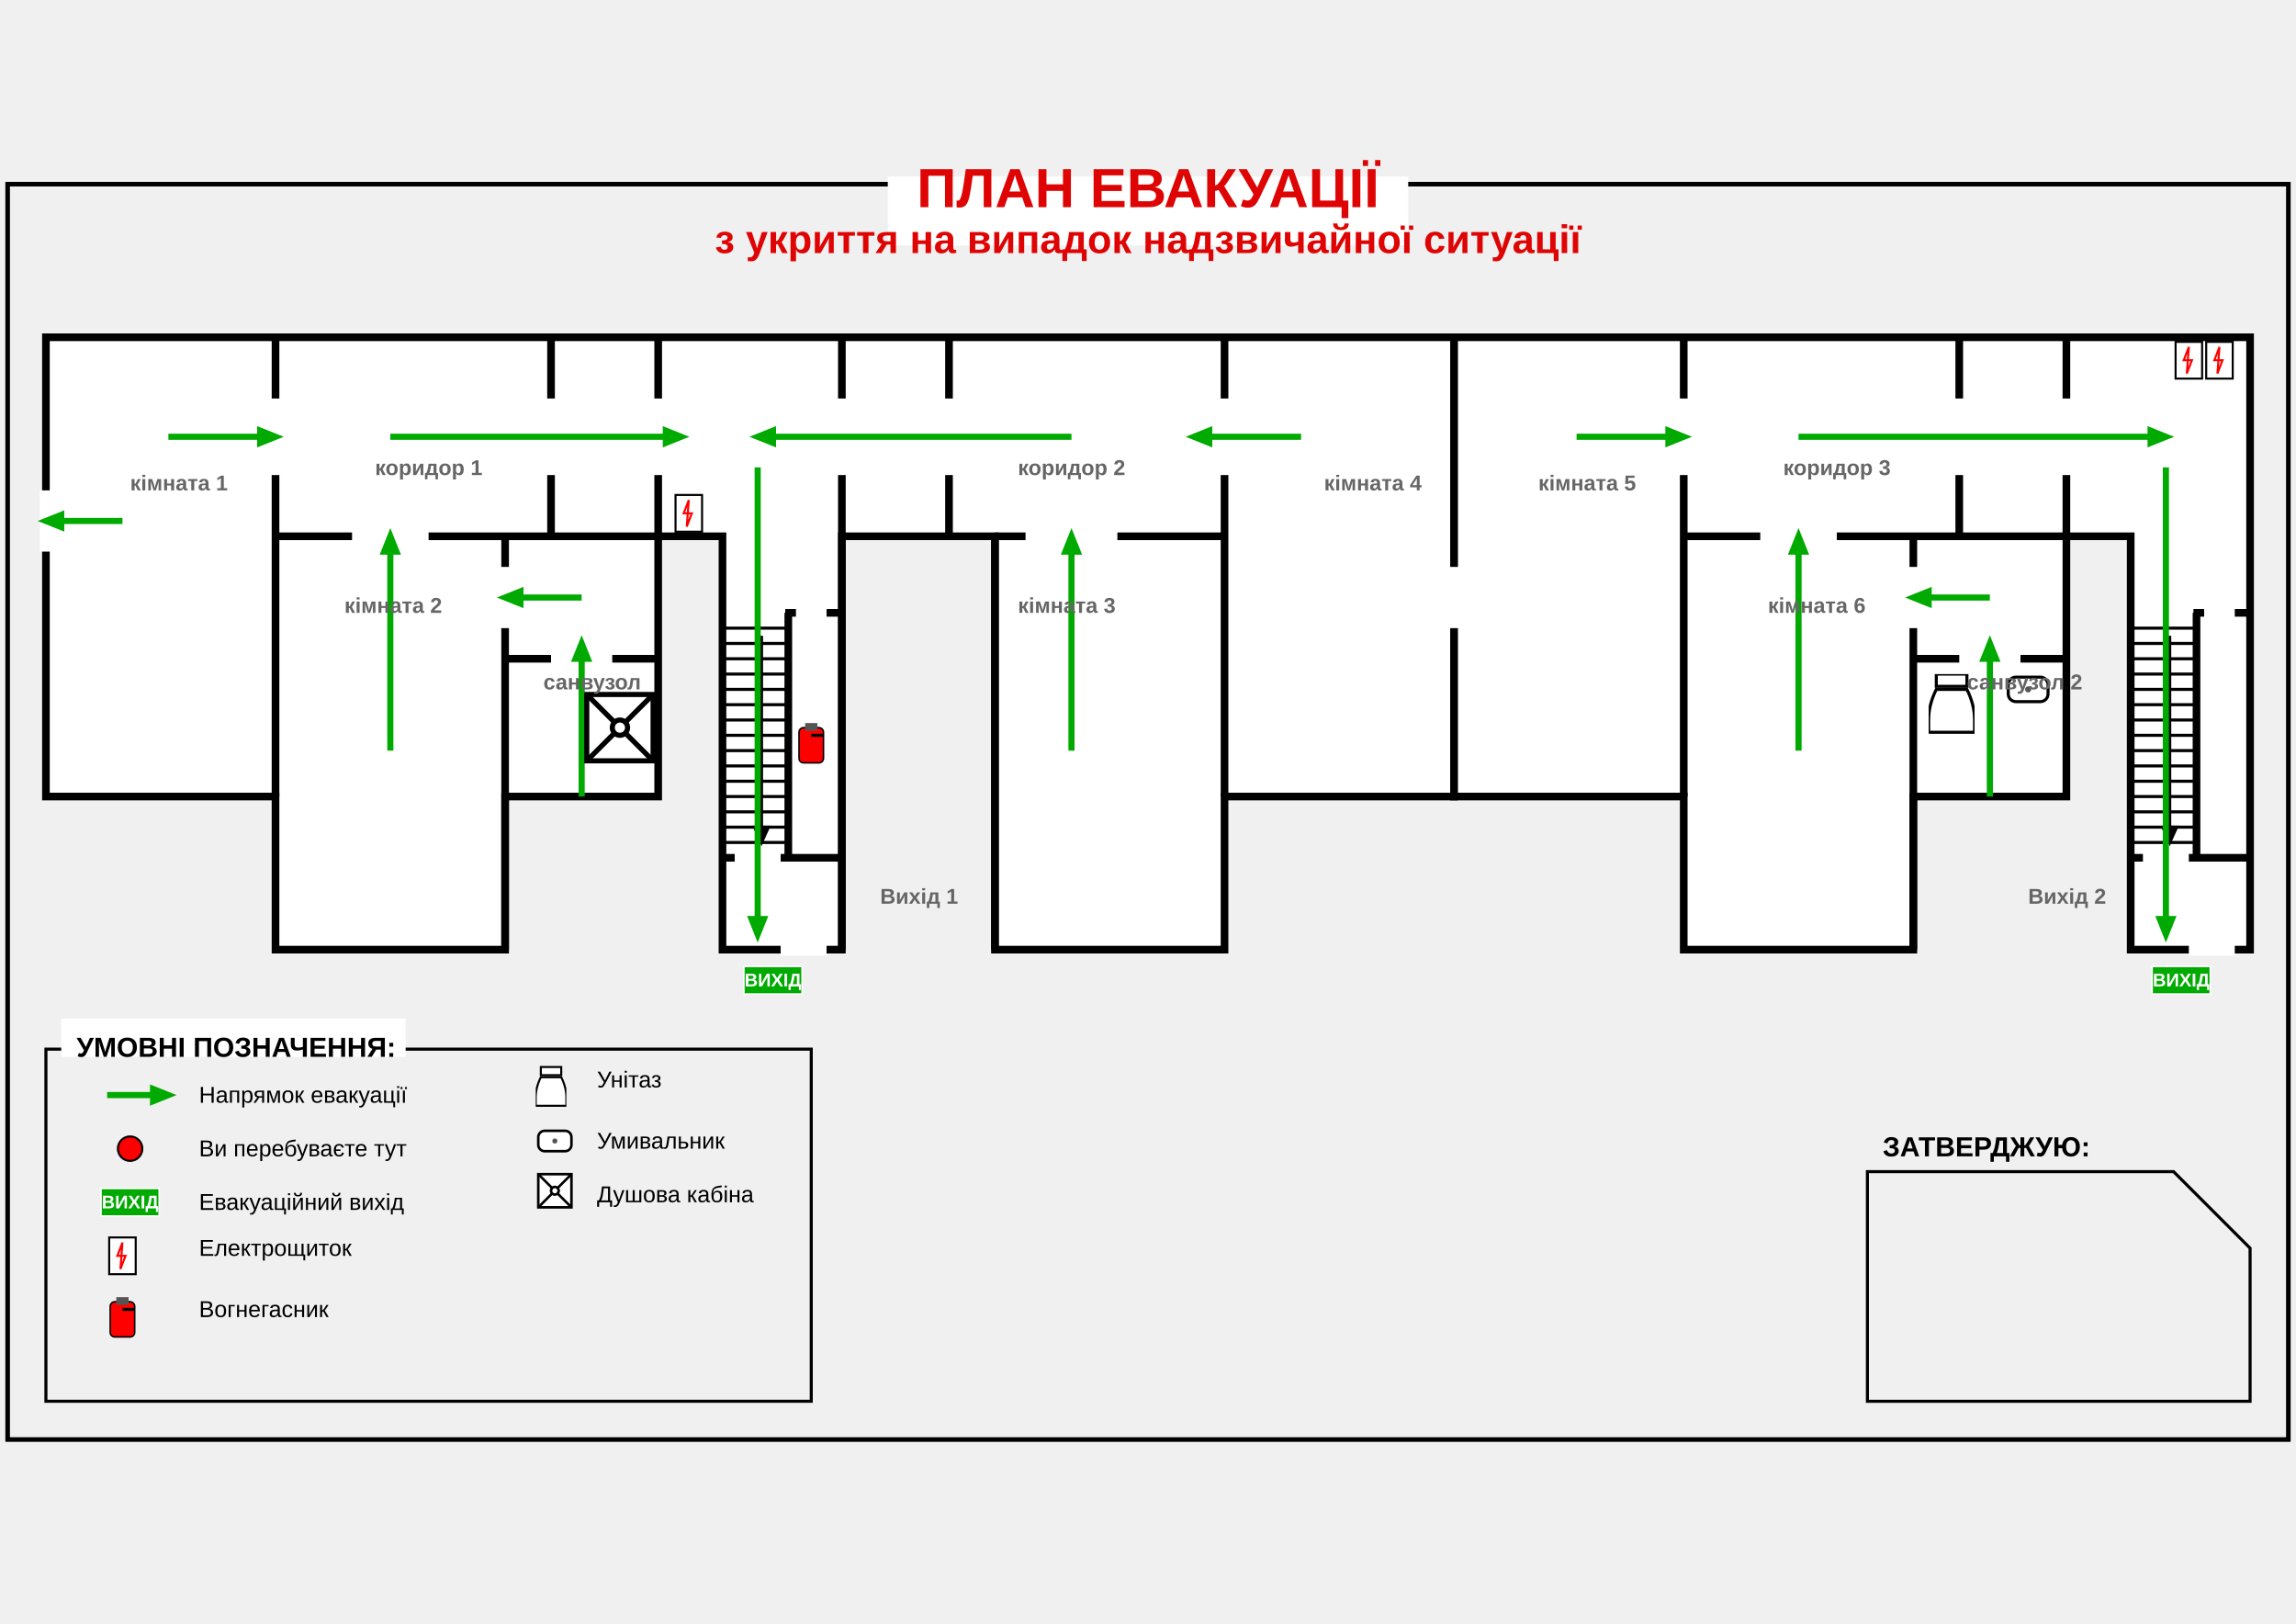
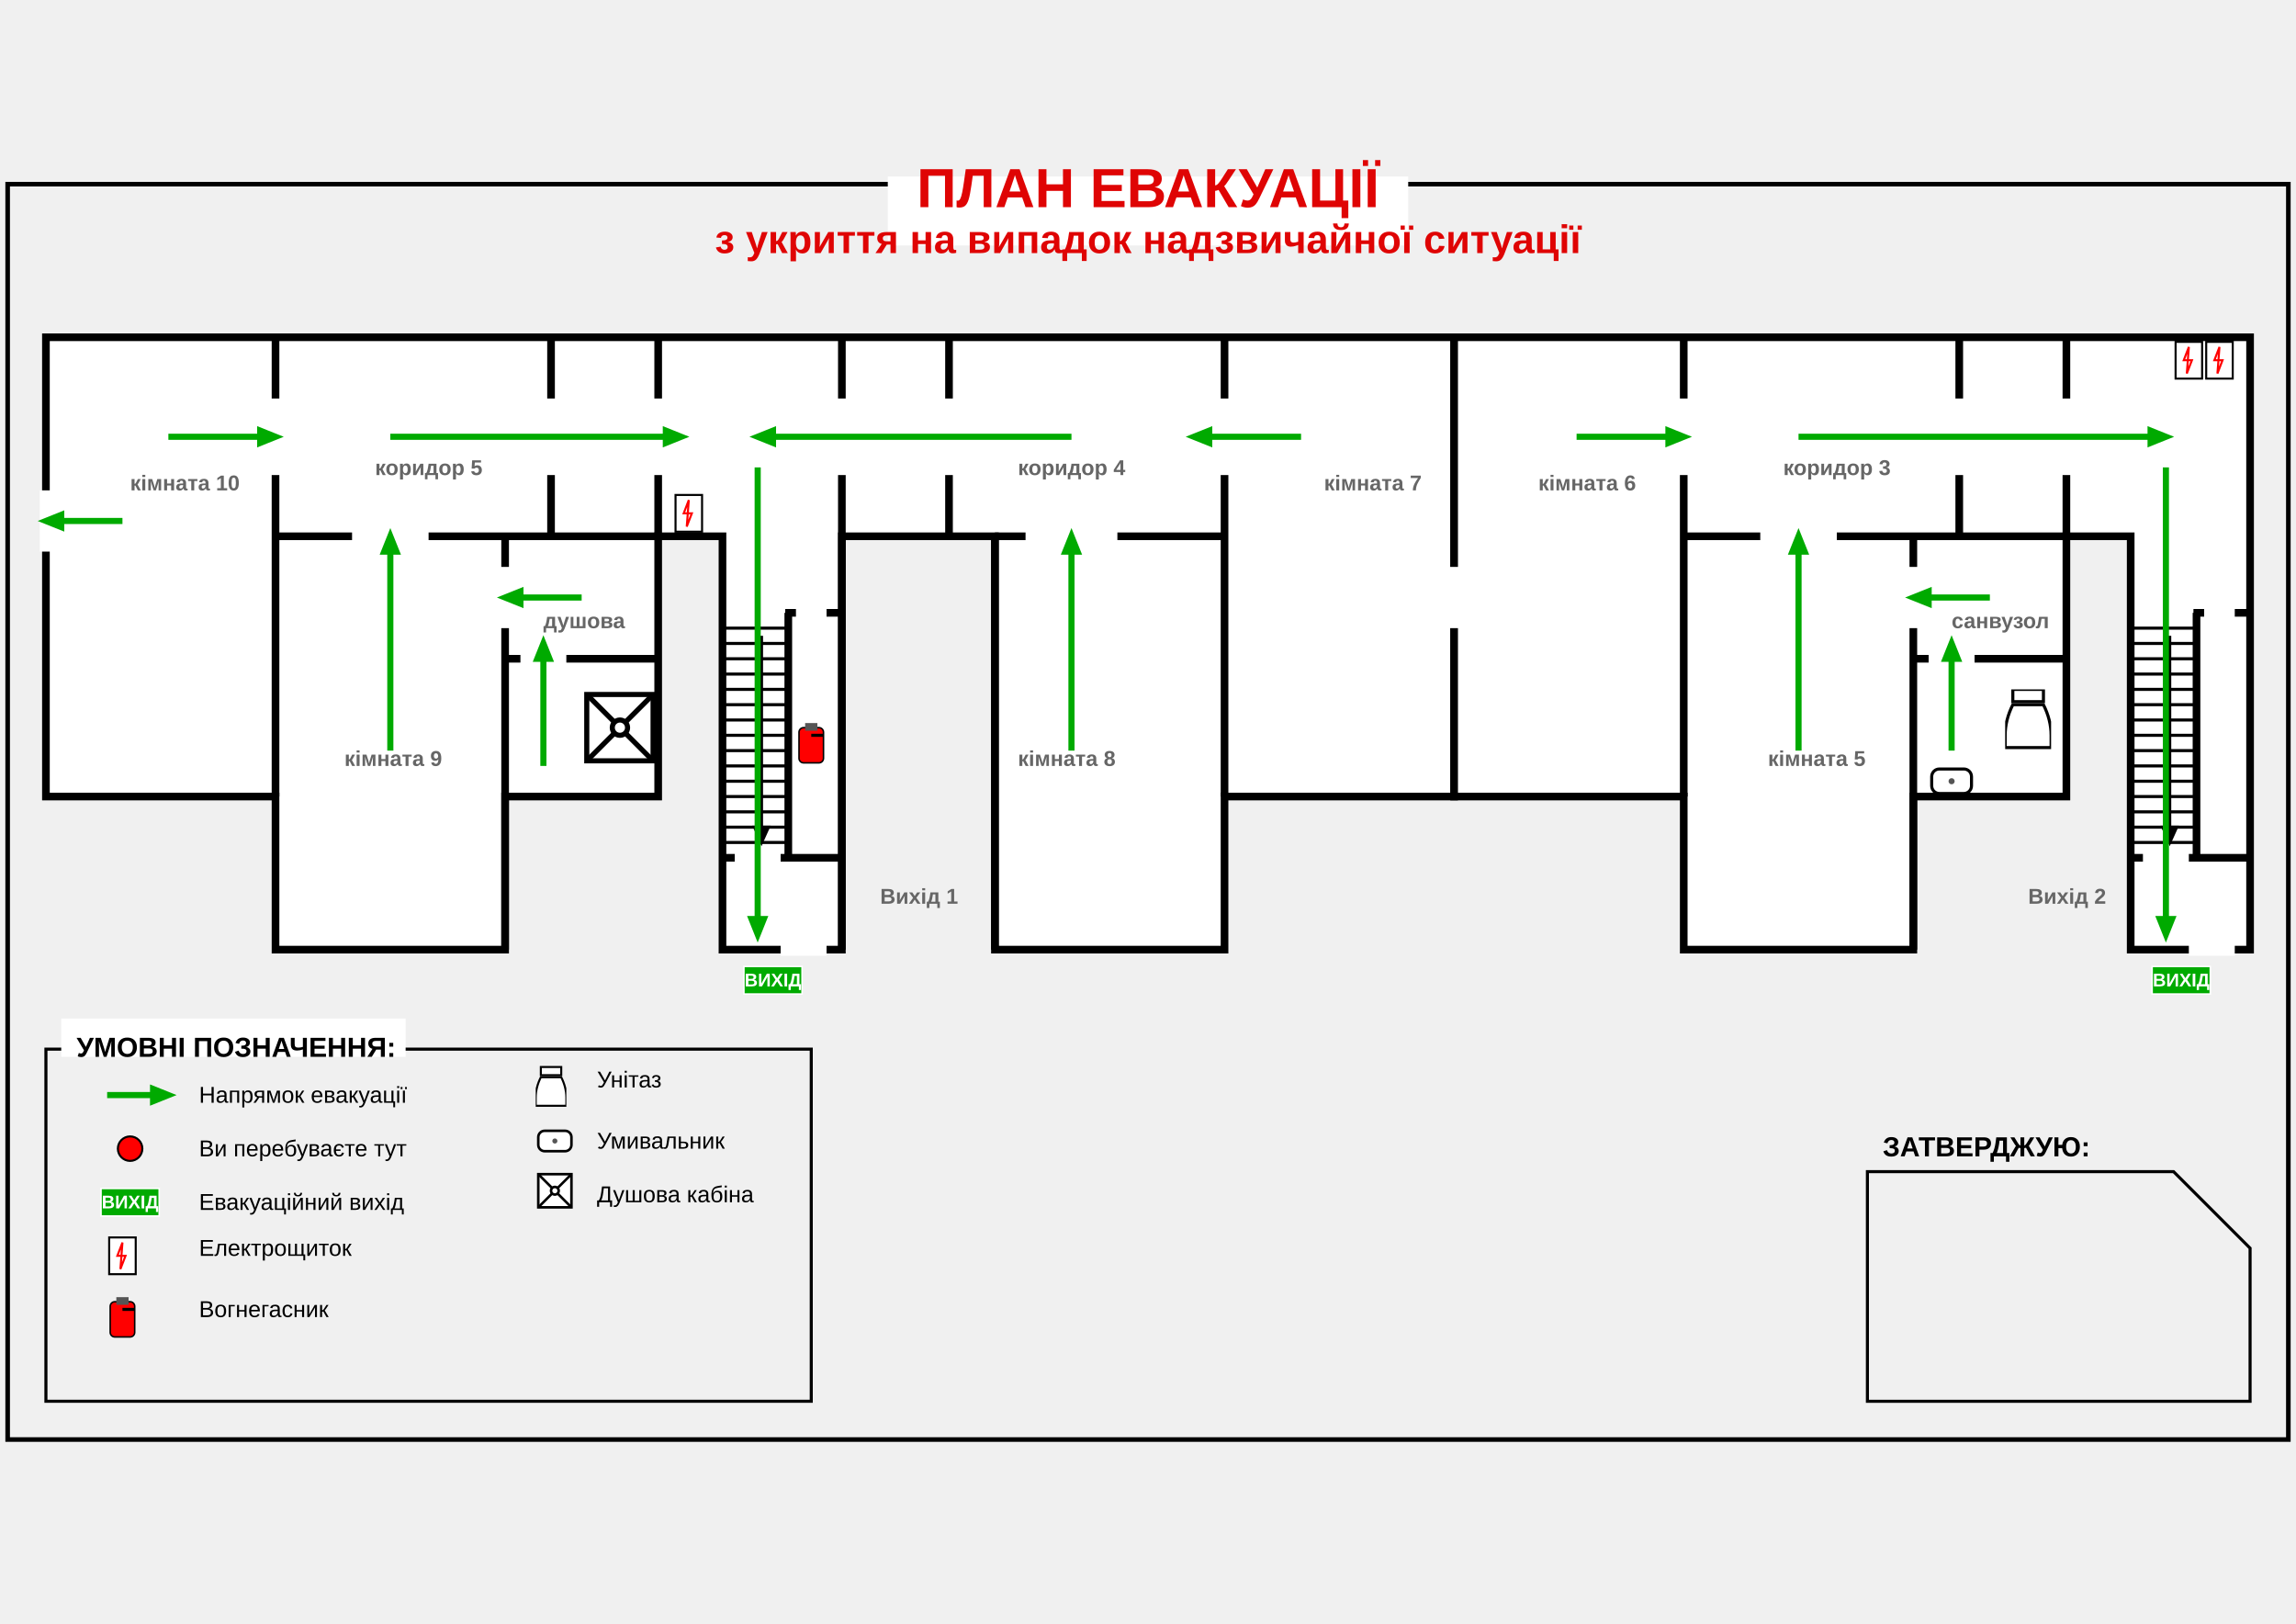
<svg xmlns="http://www.w3.org/2000/svg" width="297mm" height="210mm" viewBox="0 0 1500 830">
  <defs>
    <style>
            .outline { fill: #FFF; stroke: #000; stroke-width: 5; }
            .wall { stroke: #000; stroke-width: 5; }
            .wal { stroke: red; stroke-width: 5; }
            .stair-step { stroke: #000; stroke-width: 2; fill: none; }
            .arrow { fill: #000; stroke: #000; stroke-width: 2; }
            .doors {fill: #FFF; stroke: #FFF; stroke-width: 8;}
            .doors-blue {fill: blue; stroke: blue; stroke-width: 8;}
            .room-name { font-family: Arial; font-size: 14px; font-weight: 900; fill: #666; }
            
            /* Стилі для евакуаційних стрілок */
            .escape-route { fill: #00AA00; stroke: #00AA00; stroke-width: 4; }
            .escape-route-line { stroke: #00AA00; stroke-width: 4; fill: none; }

            /* Нові стилі для рамки та легенди */
            .frame { fill: none; stroke: #000; stroke-width: 3; }
            .legend-title { font-family: Arial; font-size: 18px; font-weight: bold; fill: #000; }
            .legend-text { font-family: Arial; font-size: 15px; fill: #000; }
            .icon-stroke { stroke: #000; stroke-width: 2; fill: #FFF; }
            
            /* СТИЛЬ ЗАГОЛОВКУ */
            .plan-title { font-family: Arial; font-size: 36px; font-weight: bold; fill: #df0404; text-anchor: middle; }
            .plan-title2 { font-family: Arial; font-size: 26px; font-weight: bold; fill: #df0404; text-anchor: middle; }
            .title-background { fill: #FFF; stroke: #000; stroke-width: 0; }
            /* НОВИЙ СТИЛЬ РАМКИ ЛЕГЕНДИ */
            .legend-frame { fill: none; stroke: #000; stroke-width: 2; }
        </style>
    <symbol id="toilet" viewBox="0 0 30 40">
      <rect x="5" y="0" width="20" height="8" class="icon-stroke" />
      <path d="M 5,10 Q 0,20 0,30 L 0,38 L 30,38 L 30,30 Q 30,20 25,10 Z" class="icon-stroke" />
    </symbol>
    <symbol id="sink" viewBox="0 0 30 20">
      <rect x="2" y="2" width="26" height="16" rx="5" class="icon-stroke" />
      <circle cx="15" cy="10" r="2" fill="#555" />
    </symbol>
    <symbol id="electrical-panel" viewBox="0 0 30 40">
      <rect x="2" y="2" width="26" height="36" class="icon-stroke" />
      <polygon points="15,7 10,20 18,20 13,33" stroke="#FF0000" stroke-width="2" fill="none" />
    </symbol>
    <symbol id="fire-extinguisher" viewBox="0 0 20 30">
      <rect x="2" y="5" width="16" height="23" rx="3" fill="#FF0000" stroke="#000" stroke-width="1" />
      <rect x="6" y="2" width="8" height="5" fill="#555" />
      <line x1="10" y1="10" x2="18" y2="10" stroke="#000" stroke-width="2" />
    </symbol>
    <symbol id="exit-sign" viewBox="0 0 40 20">
      <rect x="1" y="1" width="38" height="18" fill="#00AA00" stroke="#FFF" stroke-width="1" />
      <text x="20" y="14" font-family="Arial" font-size="12px" fill="#FFF" text-anchor="middle" font-weight="bold">ВИХІД</text>
    </symbol>
    <symbol id="you-are-here" viewBox="0 0 30 30">
      <circle cx="15" cy="15" r="12" fill="red" stroke="#000" stroke-width="2" />
    </symbol>
    <symbol id="shower-cabin" viewBox="0 0 30 30">
      <rect x="2" y="2" width="26" height="26" class="icon-stroke" />
      <line x1="2" y1="2" x2="28" y2="28" class="icon-stroke" stroke-width="1" />
      <line x1="28" y1="2" x2="2" y2="28" class="icon-stroke" stroke-width="1" />
      <circle cx="15" cy="15" r="3" class="icon-stroke" />
    </symbol>
  </defs>
  <rect x="5" y="5" width="1490" height="820" class="frame" />
  <rect x="580" y="0" width="340" height="45" class="title-background" />
  <text x="750" y="20" class="plan-title">ПЛАН ЕВАКУАЦІЇ</text>
  <text x="750" y="50" class="plan-title2">з укриття на випадок надзвичайної ситуації</text>
  <text x="1230" y="640" class="legend-title">ЗАТВЕРДЖУЮ:</text>
  <polygon points="             1220,650             1420,650             1470,700             1470,800             1220,800         " class="legend-frame" />
  <g transform="translate(30, 105)">
    <polygon points="             0,0             920,0             920,300             770,300             770,400             620,400             620,130             520,130             520,400             442,400             442,130             400,130             400,300             300,300             300,400             150,400             150,300             0,300         " class="outline" />
    <line x1="150" y1="0" x2="150" y2="40" class="wall" />
    <line x1="150" y1="90" x2="150" y2="300" class="wall" />
    <line x1="150" y1="130" x2="200" y2="130" class="wall" />
    <line x1="250" y1="130" x2="400" y2="130" class="wall" />
    <line x1="300" y1="130" x2="300" y2="150" class="wall" />
    <line x1="300" y1="190" x2="300" y2="400" class="wall" />
    <line x1="400" y1="0" x2="400" y2="40" class="wall" />
    <line x1="400" y1="90" x2="400" y2="130" class="wall" />
    <line x1="330" y1="0" x2="330" y2="40" class="wall" />
    <line x1="330" y1="90" x2="330" y2="130" class="wall" />
-     <line x1="300" y1="210" x2="330" y2="210" class="wall" />
-     <line x1="370" y1="210" x2="400" y2="210" class="wall" />
+     <line x1="300" y1="210" x2="310" y2="210" class="wall" />
+     <line x1="340" y1="210" x2="400" y2="210" class="wall" />
    <line x1="483" y1="180" x2="490" y2="180" class="wall" />
    <line x1="510" y1="180" x2="520" y2="180" class="wall" />
    <line x1="440" y1="340" x2="450" y2="340" class="wall" />
    <line x1="480" y1="340" x2="520" y2="340" class="wall" />
    <line x1="485" y1="180" x2="485" y2="340" class="wall" />
    <line x1="520" y1="0" x2="520" y2="40" class="wall" />
    <line x1="520" y1="90" x2="520" y2="130" class="wall" />
    <line x1="520" y1="130" x2="520" y2="400" class="wall" />
    <line x1="620" y1="130" x2="620" y2="400" class="wall" />
    <line x1="590" y1="0" x2="590" y2="40" class="wall" />
    <line x1="590" y1="90" x2="590" y2="130" class="wall" />
    <line x1="620" y1="130" x2="640" y2="130" class="wall" />
    <line x1="700" y1="130" x2="770" y2="130" class="wall" />
    <line x1="770" y1="0" x2="770" y2="40" class="wall" />
    <line x1="770" y1="90" x2="770" y2="300" class="wall" />
    <line x1="440" y1="190" x2="485" y2="190" class="stair-step" />
    <line x1="440" y1="200" x2="485" y2="200" class="stair-step" />
    <line x1="440" y1="210" x2="485" y2="210" class="stair-step" />
    <line x1="440" y1="220" x2="485" y2="220" class="stair-step" />
    <line x1="440" y1="230" x2="485" y2="230" class="stair-step" />
    <line x1="440" y1="240" x2="485" y2="240" class="stair-step" />
    <line x1="440" y1="250" x2="485" y2="250" class="stair-step" />
    <line x1="440" y1="260" x2="485" y2="260" class="stair-step" />
    <line x1="440" y1="270" x2="485" y2="270" class="stair-step" />
    <line x1="440" y1="280" x2="485" y2="280" class="stair-step" />
    <line x1="440" y1="290" x2="485" y2="290" class="stair-step" />
    <line x1="440" y1="300" x2="485" y2="300" class="stair-step" />
    <line x1="440" y1="310" x2="485" y2="310" class="stair-step" />
    <line x1="440" y1="320" x2="485" y2="320" class="stair-step" />
    <line x1="440" y1="330" x2="485" y2="330" class="stair-step" />
    <polygon points="467.5,330 463,320 472,320" class="arrow" />
    <line x1="467.5" y1="195" x2="467.5" y2="320" class="arrow" />
    <line x1="480" y1="400" x2="510" y2="400" class="doors" />
    <line x1="0" y1="100" x2="0" y2="140" class="doors" />
    <g id="escape_p1">
      <line x1="80" y1="65" x2="140" y2="65" class="escape-route-line" />
      <polygon points="150,65 140,61 140,69" class="escape-route" />
      <line x1="50" y1="120" x2="10" y2="120" class="escape-route-line" />
      <polygon points="0,120 10,116 10,124" class="escape-route" />
      <line x1="225" y1="270" x2="225" y2="140" class="escape-route-line" />
      <polygon points="225,130 221,140 229,140" class="escape-route" />
      <line x1="225" y1="65" x2="405" y2="65" class="escape-route-line" />
      <polygon points="415,65 405,61 405,69" class="escape-route" />
      <line x1="465" y1="85" x2="465" y2="380" class="escape-route-line" />
      <polygon points="465,390 461,380 469,380" class="escape-route" />
      <line x1="300" y1="170" x2="350" y2="170" class="escape-route-line" />
      <polygon points="300,170 310,166 310,174" class="escape-route" />
-       <line x1="350" y1="300" x2="350" y2="200" class="escape-route-line" />
-       <polygon points="350,200 346,210 354,210" class="escape-route" />
+       <line x1="325" y1="280" x2="325" y2="210" class="escape-route-line" />
+       <polygon points="325,200 321,210 329,210" class="escape-route" />
      <line x1="820" y1="65" x2="750" y2="65" class="escape-route-line" />
      <polygon points="750,65 760,61 760,69" class="escape-route" />
      <line x1="670" y1="270" x2="670" y2="140" class="escape-route-line" />
      <polygon points="670,130 666,140 674,140" class="escape-route" />
      <line x1="670" y1="65" x2="475" y2="65" class="escape-route-line" />
      <polygon points="465,65 475,61 475,69" class="escape-route" />
    </g>
    <use href="#shower-cabin" x="350" y="230" width="50" height="50" />
    <use href="#electrical-panel" x="410" y="100" width="20" height="30" />
    <use href="#fire-extinguisher" x="490" y="250" width="20" height="30" />
    <use href="#exit-sign" x="455" y="410" width="40" height="20" />
  </g>
  <g transform="translate(950, 105)">
    <polygon points="             0,0             520,0             520,400             442,400             442,130             400,130             400,300             300,300             300,400             150,400             150,300             0,300         " class="outline" />
    <line x1="150" y1="0" x2="150" y2="40" class="wall" />
    <line x1="150" y1="90" x2="150" y2="300" class="wall" />
    <line x1="150" y1="130" x2="200" y2="130" class="wall" />
    <line x1="250" y1="130" x2="400" y2="130" class="wall" />
    <line x1="300" y1="130" x2="300" y2="150" class="wall" />
    <line x1="300" y1="190" x2="300" y2="400" class="wall" />
    <line x1="400" y1="0" x2="400" y2="40" class="wall" />
    <line x1="400" y1="90" x2="400" y2="130" class="wall" />
    <line x1="330" y1="0" x2="330" y2="40" class="wall" />
    <line x1="330" y1="90" x2="330" y2="130" class="wall" />
-     <line x1="300" y1="210" x2="330" y2="210" class="wall" />
-     <line x1="370" y1="210" x2="400" y2="210" class="wall" />
+     <line x1="300" y1="210" x2="310" y2="210" class="wall" />
+     <line x1="340" y1="210" x2="400" y2="210" class="wall" />
    <line x1="483" y1="180" x2="490" y2="180" class="wall" />
    <line x1="510" y1="180" x2="520" y2="180" class="wall" />
    <line x1="440" y1="340" x2="450" y2="340" class="wall" />
    <line x1="480" y1="340" x2="520" y2="340" class="wall" />
    <line x1="485" y1="180" x2="485" y2="340" class="wall" />
    <line x1="440" y1="190" x2="485" y2="190" class="stair-step" />
    <line x1="440" y1="200" x2="485" y2="200" class="stair-step" />
    <line x1="440" y1="210" x2="485" y2="210" class="stair-step" />
    <line x1="440" y1="220" x2="485" y2="220" class="stair-step" />
    <line x1="440" y1="230" x2="485" y2="230" class="stair-step" />
    <line x1="440" y1="240" x2="485" y2="240" class="stair-step" />
    <line x1="440" y1="250" x2="485" y2="250" class="stair-step" />
    <line x1="440" y1="260" x2="485" y2="260" class="stair-step" />
    <line x1="440" y1="270" x2="485" y2="270" class="stair-step" />
    <line x1="440" y1="280" x2="485" y2="280" class="stair-step" />
    <line x1="440" y1="290" x2="485" y2="290" class="stair-step" />
    <line x1="440" y1="300" x2="485" y2="300" class="stair-step" />
    <line x1="440" y1="310" x2="485" y2="310" class="stair-step" />
    <line x1="440" y1="320" x2="485" y2="320" class="stair-step" />
    <line x1="440" y1="330" x2="485" y2="330" class="stair-step" />
    <polygon points="467.5,330 463,320 472,320" class="arrow" />
    <line x1="467.5" y1="195" x2="467.5" y2="320" class="arrow" />
    <line x1="0" y1="150" x2="0" y2="190" class="doors" />
    <line x1="480" y1="400" x2="510" y2="400" class="doors" />
    <g id="escape_p2">
      <line x1="80" y1="65" x2="140" y2="65" class="escape-route-line" />
      <polygon points="150,65 140,61 140,69" class="escape-route" />
      <line x1="225" y1="270" x2="225" y2="140" class="escape-route-line" />
      <polygon points="225,130 221,140 229,140" class="escape-route" />
      <line x1="225" y1="65" x2="455" y2="65" class="escape-route-line" />
      <polygon points="465,65 455,61 455,69" class="escape-route" />
      <line x1="465" y1="85" x2="465" y2="380" class="escape-route-line" />
      <polygon points="465,390 461,380 469,380" class="escape-route" />
-       <line x1="350" y1="300" x2="350" y2="200" class="escape-route-line" />
-       <polygon points="350,200 346,210 354,210" class="escape-route" />
+       <line x1="325" y1="270" x2="325" y2="210" class="escape-route-line" />
+       <polygon points="325,200 321,210 329,210" class="escape-route" />
      <line x1="300" y1="170" x2="350" y2="170" class="escape-route-line" />
      <polygon points="300,170 310,166 310,174" class="escape-route" />
    </g>
-     <use href="#toilet" x="310" y="220" width="30" height="40" />
-     <use href="#sink" x="360" y="220" width="30" height="20" />
+     <use href="#toilet" x="360" y="230" width="30" height="40" />
+     <use href="#sink" x="310" y="280" width="30" height="20" />
    <use href="#electrical-panel" x="490" y="0" width="20" height="30" />
    <use href="#electrical-panel" x="470" y="0" width="20" height="30" />
    <use href="#exit-sign" x="455" y="410" width="40" height="20" />
  </g>
  <g id="room-numbers" transform="translate(0, 15)">
-     <text x="85" y="190" class="room-name">кімната 1</text>
-     <text x="245" y="180" class="room-name">коридор 1</text>
-     <text x="225" y="270" class="room-name">кімната 2</text>
-     <text x="355" y="320" class="room-name">санвузол</text>
+     <text x="85" y="190" class="room-name">кімната 10</text>
+     <text x="245" y="180" class="room-name">коридор 5</text>
+     <text x="225" y="370" class="room-name">кімната 9</text>
+     <text x="355" y="280" class="room-name">душова</text>
    <text x="575" y="460" class="room-name">Вихід 1</text>
-     <text x="665" y="180" class="room-name">коридор 2</text>
-     <text x="665" y="270" class="room-name">кімната 3</text>
-     <text x="865" y="190" class="room-name">кімната 4</text>
-     <text x="1005" y="190" class="room-name">кімната 5</text>
+     <text x="665" y="180" class="room-name">коридор 4</text>
+     <text x="665" y="370" class="room-name">кімната 8</text>
+     <text x="865" y="190" class="room-name">кімната 7</text>
+     <text x="1005" y="190" class="room-name">кімната 6</text>
    <text x="1165" y="180" class="room-name">коридор 3</text>
-     <text x="1155" y="270" class="room-name">кімната 6</text>
-     <text x="1285" y="320" class="room-name">санвузол 2</text>
+     <text x="1155" y="370" class="room-name">кімната 5</text>
+     <text x="1275" y="280" class="room-name">санвузол</text>
    <text x="1325" y="460" class="room-name">Вихід 2</text>
  </g>
  <g id="legend" transform="translate(50, 550)">
    <rect x="-20" y="20" width="500" height="230" class="legend-frame" />
    <rect x="-10" y="0" width="225" height="25" class="title-background" />
    <text x="0" y="25" class="legend-title">УМОВНІ ПОЗНАЧЕННЯ:</text>
    <line x1="20" y1="50" x2="50" y2="50" class="escape-route-line" />
    <polygon points="60,50 50,46 50,54" class="escape-route" />
    <text x="80" y="55" class="legend-text">Напрямок евакуації</text>
    <use href="#you-are-here" x="25" y="75" width="20" height="20" />
    <text x="80" y="90" class="legend-text">Ви перебуваєте тут</text>
    <use href="#exit-sign" x="15" y="110" width="40" height="20" />
    <text x="80" y="125" class="legend-text">Евакуаційний вихід</text>
    <use href="#electrical-panel" x="20" y="140" width="20" height="30" />
    <text x="80" y="155" class="legend-text">Електрощиток</text>
    <use href="#fire-extinguisher" x="20" y="180" width="20" height="30" />
    <text x="80" y="195" class="legend-text">Вогнегасник</text>
    <use href="#toilet" x="300" y="30" width="20" height="30" />
    <text x="340" y="45" class="legend-text">Унітаз</text>
    <use href="#sink" x="300" y="70" width="25" height="20" />
    <text x="340" y="85" class="legend-text">Умивальник</text>
    <use href="#shower-cabin" x="300" y="100" width="25" height="25" />
    <text x="340" y="120" class="legend-text">Душова кабіна</text>
  </g>
</svg>
